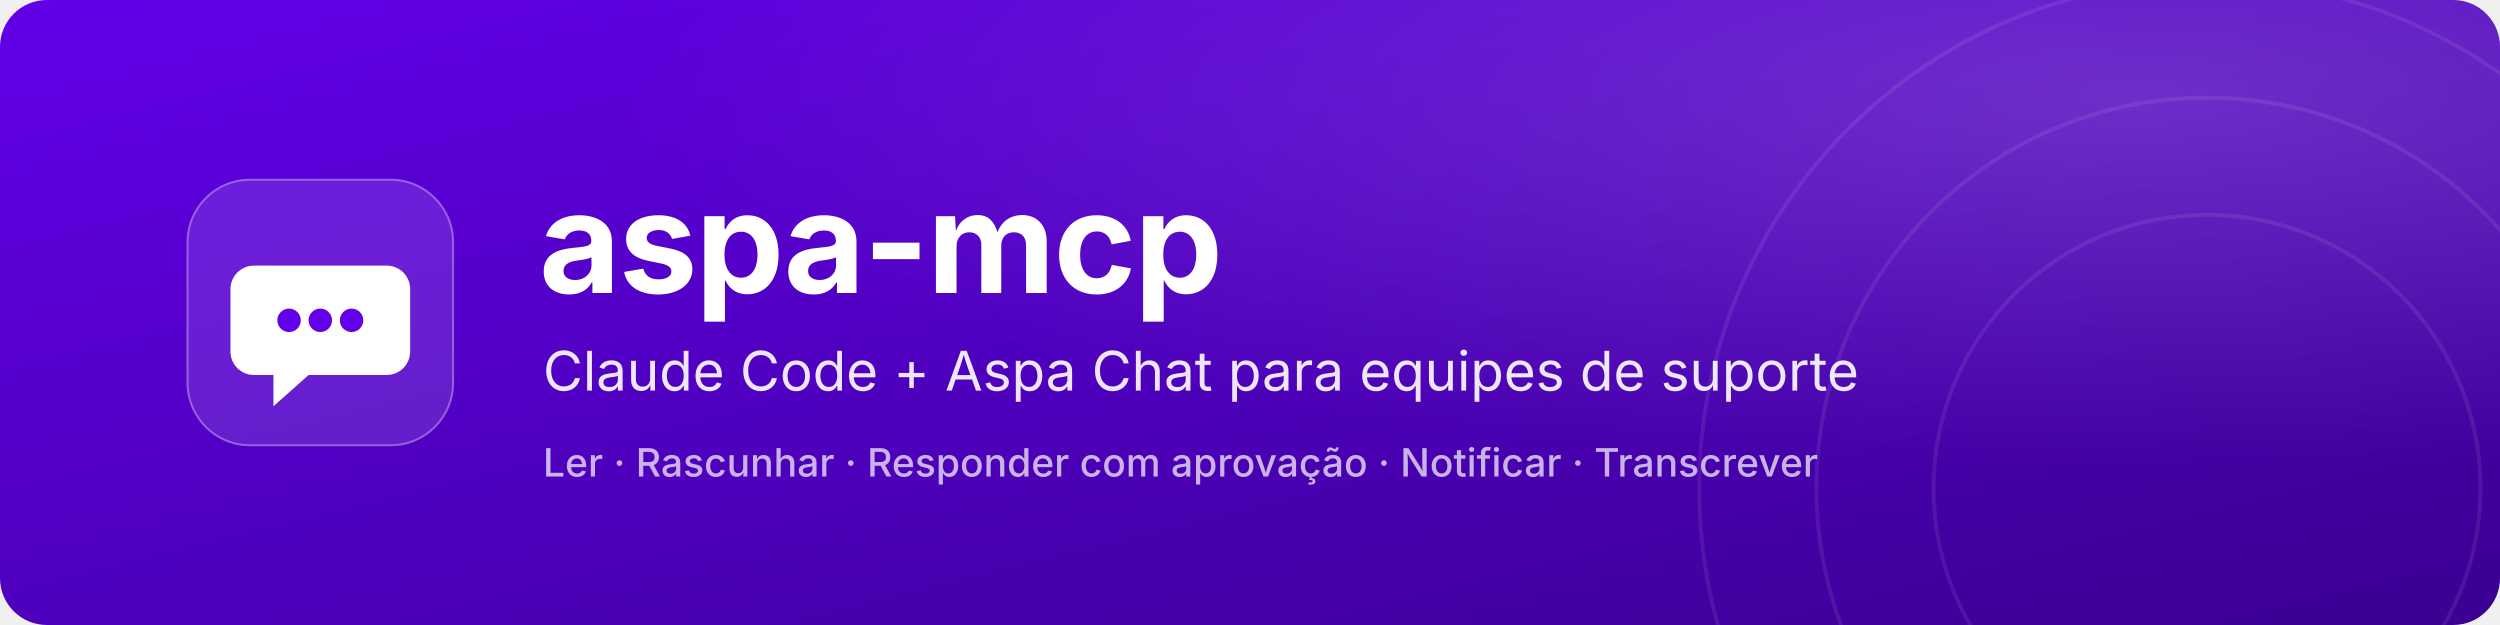
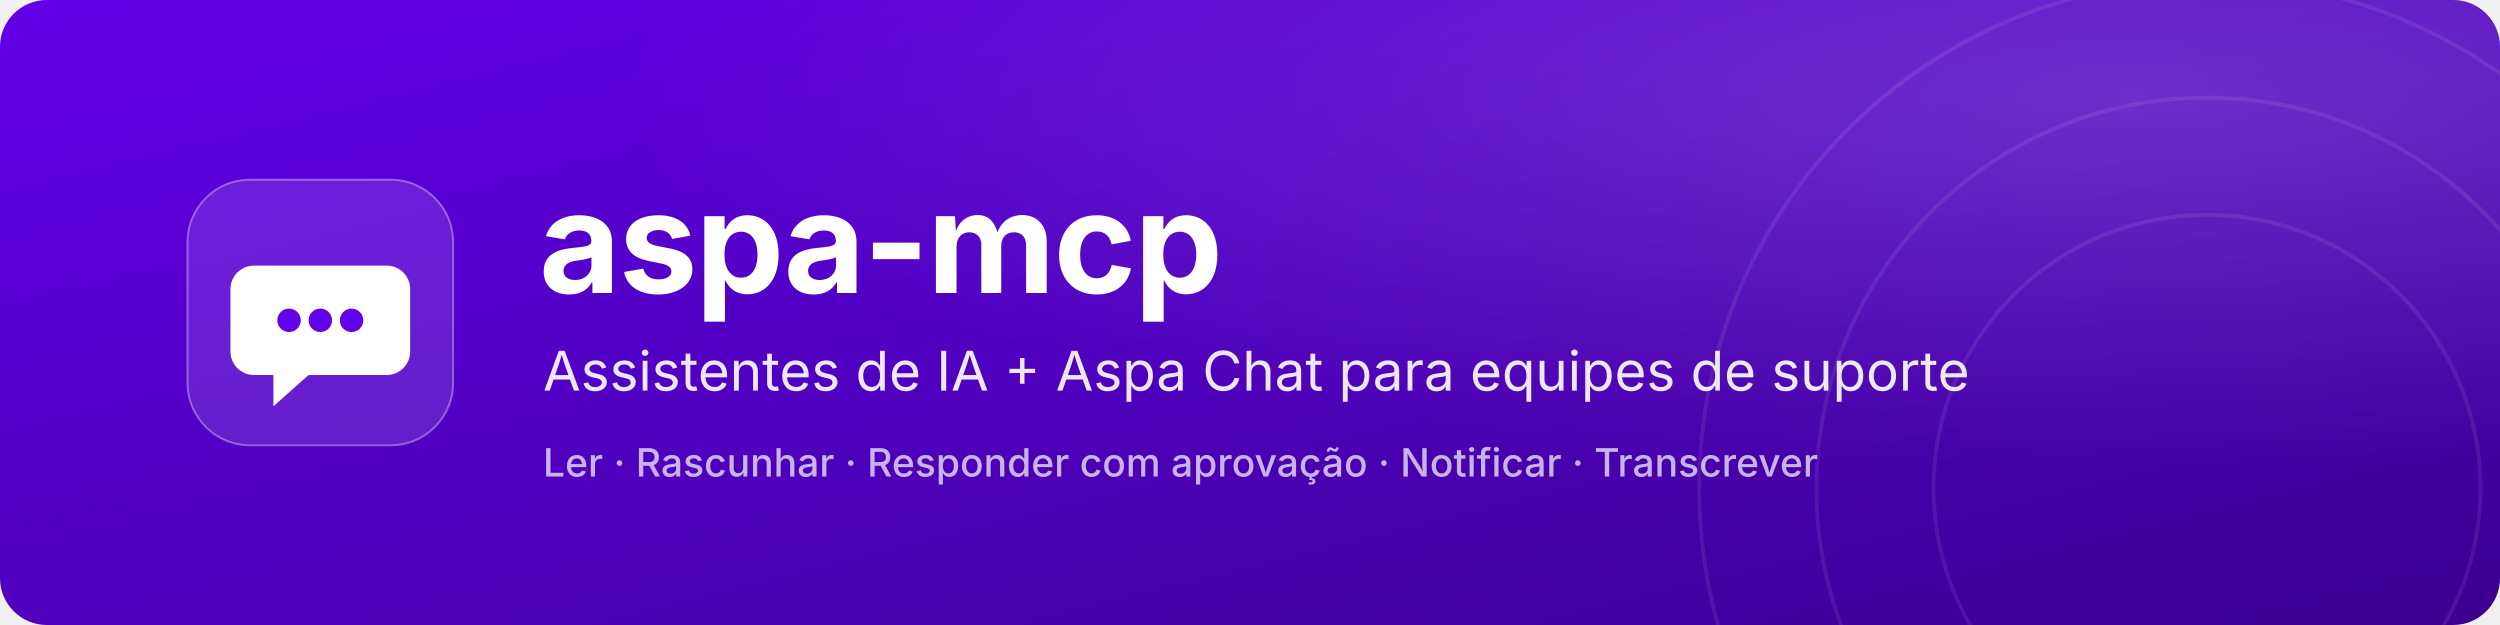
- <svg xmlns="http://www.w3.org/2000/svg" width="1280" height="320" viewBox="0 0 1280 320" role="img" aria-label="aspa-mcp: Claude Code + Aspa Chat para equipes de suporte">
+ <svg xmlns="http://www.w3.org/2000/svg" width="1280" height="320" viewBox="0 0 1280 320" role="img" aria-label="aspa-mcp: assistentes de IA + Aspa Chat para equipes de suporte">
  <defs>
    <linearGradient id="bg" x1="0" y1="0" x2="1" y2="1">
      <stop offset="0" stop-color="#6200E9" />
      <stop offset="1" stop-color="#3B0091" />
    </linearGradient>
    <radialGradient id="glow" cx="0.85" cy="0.15" r="0.6">
      <stop offset="0" stop-color="#FFFFFF" stop-opacity="0.18" />
      <stop offset="1" stop-color="#FFFFFF" stop-opacity="0" />
    </radialGradient>
  </defs>
  <rect width="1280" height="320" rx="24" fill="url(#bg)" />
  <rect width="1280" height="320" rx="24" fill="url(#glow)" />
  <g fill="none" stroke="#FFFFFF" stroke-opacity="0.08" stroke-width="2">
    <circle cx="1130" cy="250" r="140" />
    <circle cx="1130" cy="250" r="200" />
    <circle cx="1130" cy="250" r="260" />
  </g>
  <g transform="translate(96 92)">
    <rect width="136" height="136" rx="32" fill="#FFFFFF" fill-opacity="0.12" stroke="#FFFFFF" stroke-opacity="0.35" />
    <path d="M34 44h68a12 12 0 0 1 12 12v32a12 12 0 0 1-12 12H62l-18 16v-16H34a12 12 0 0 1-12-12V56a12 12 0 0 1 12-12z" fill="#FFFFFF" />
    <circle cx="52" cy="72" r="6" fill="#6200E9" />
    <circle cx="68" cy="72" r="6" fill="#6200E9" />
    <circle cx="84" cy="72" r="6" fill="#6200E9" />
  </g>
  <g font-family="Inter, 'Segoe UI', Roboto, Helvetica, Arial, sans-serif" fill="#FFFFFF">
    <text x="276" y="150" font-size="72" font-weight="700" letter-spacing="-1">aspa-mcp</text>
-     <text x="278" y="200" font-size="28" font-weight="400" fill-opacity="0.9">Claude Code + Aspa Chat para equipes de suporte</text>
+     <text x="278" y="200" font-size="28" font-weight="400" fill-opacity="0.9">Assistentes de IA + Aspa Chat para equipes de suporte</text>
    <text x="278" y="244" font-size="20" font-weight="500" fill-opacity="0.7">Ler · Rascunhar · Responder com aprovação · Notificar · Transcrever</text>
  </g>
</svg>
